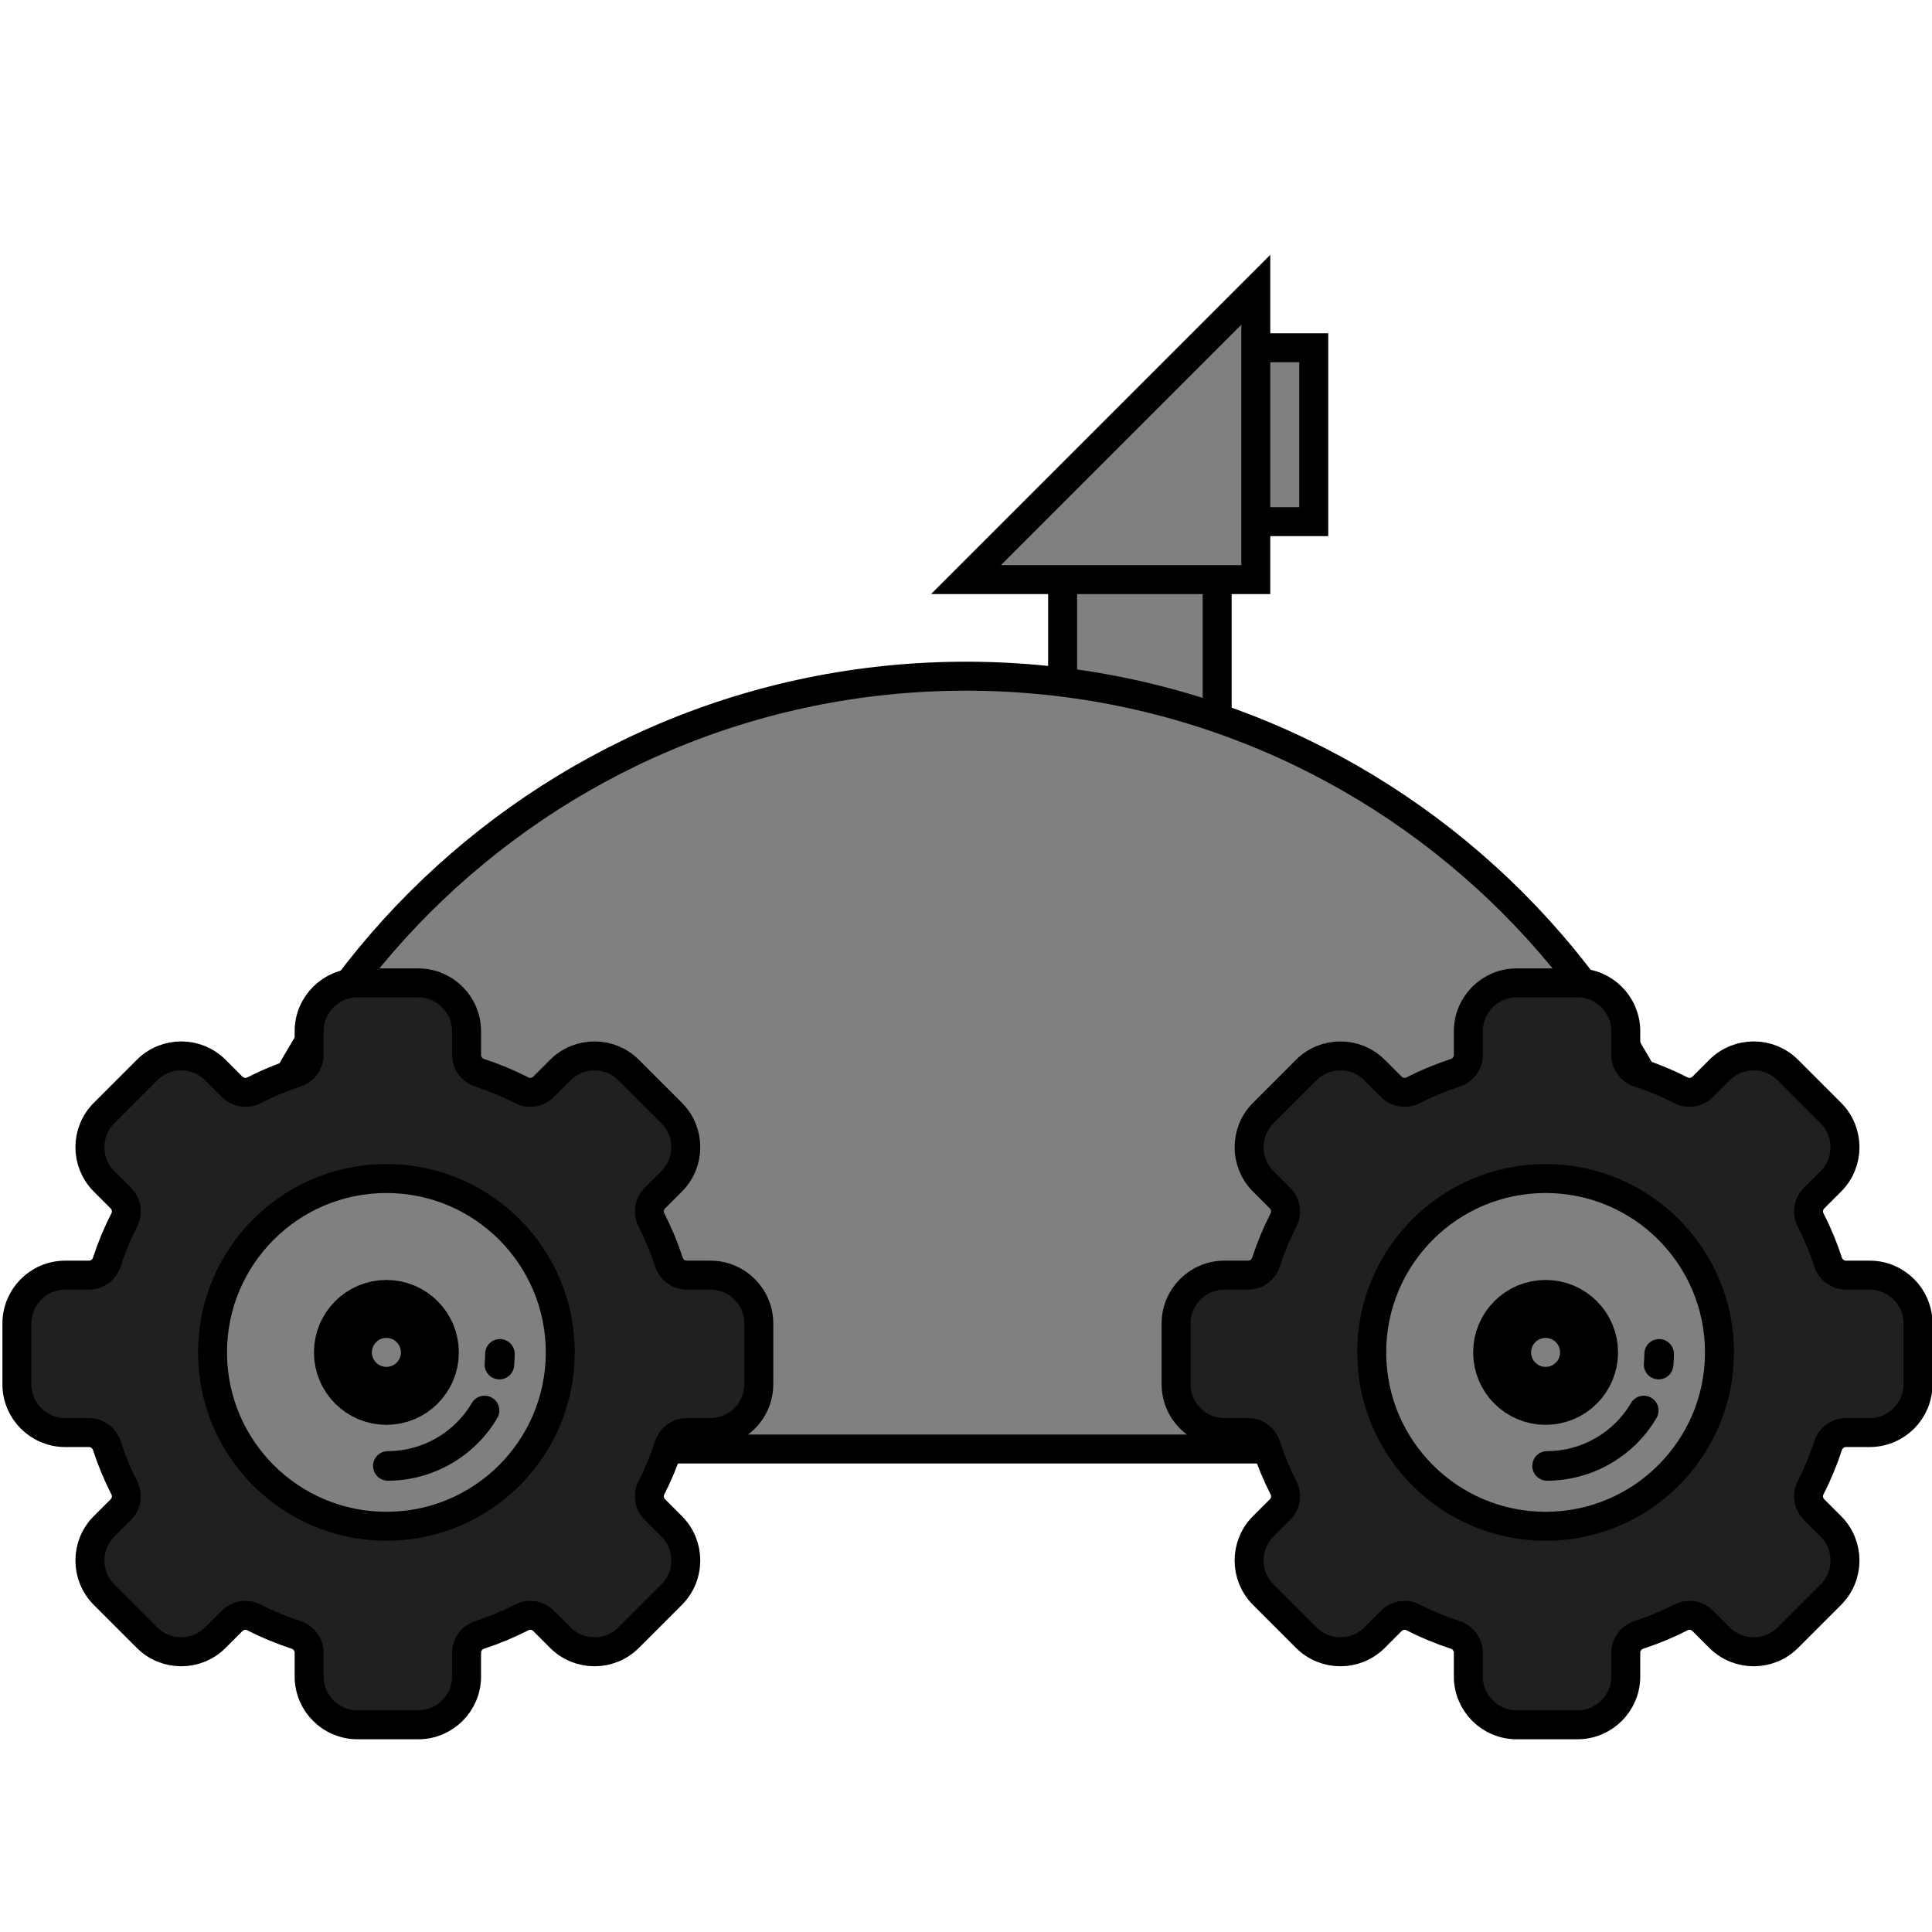
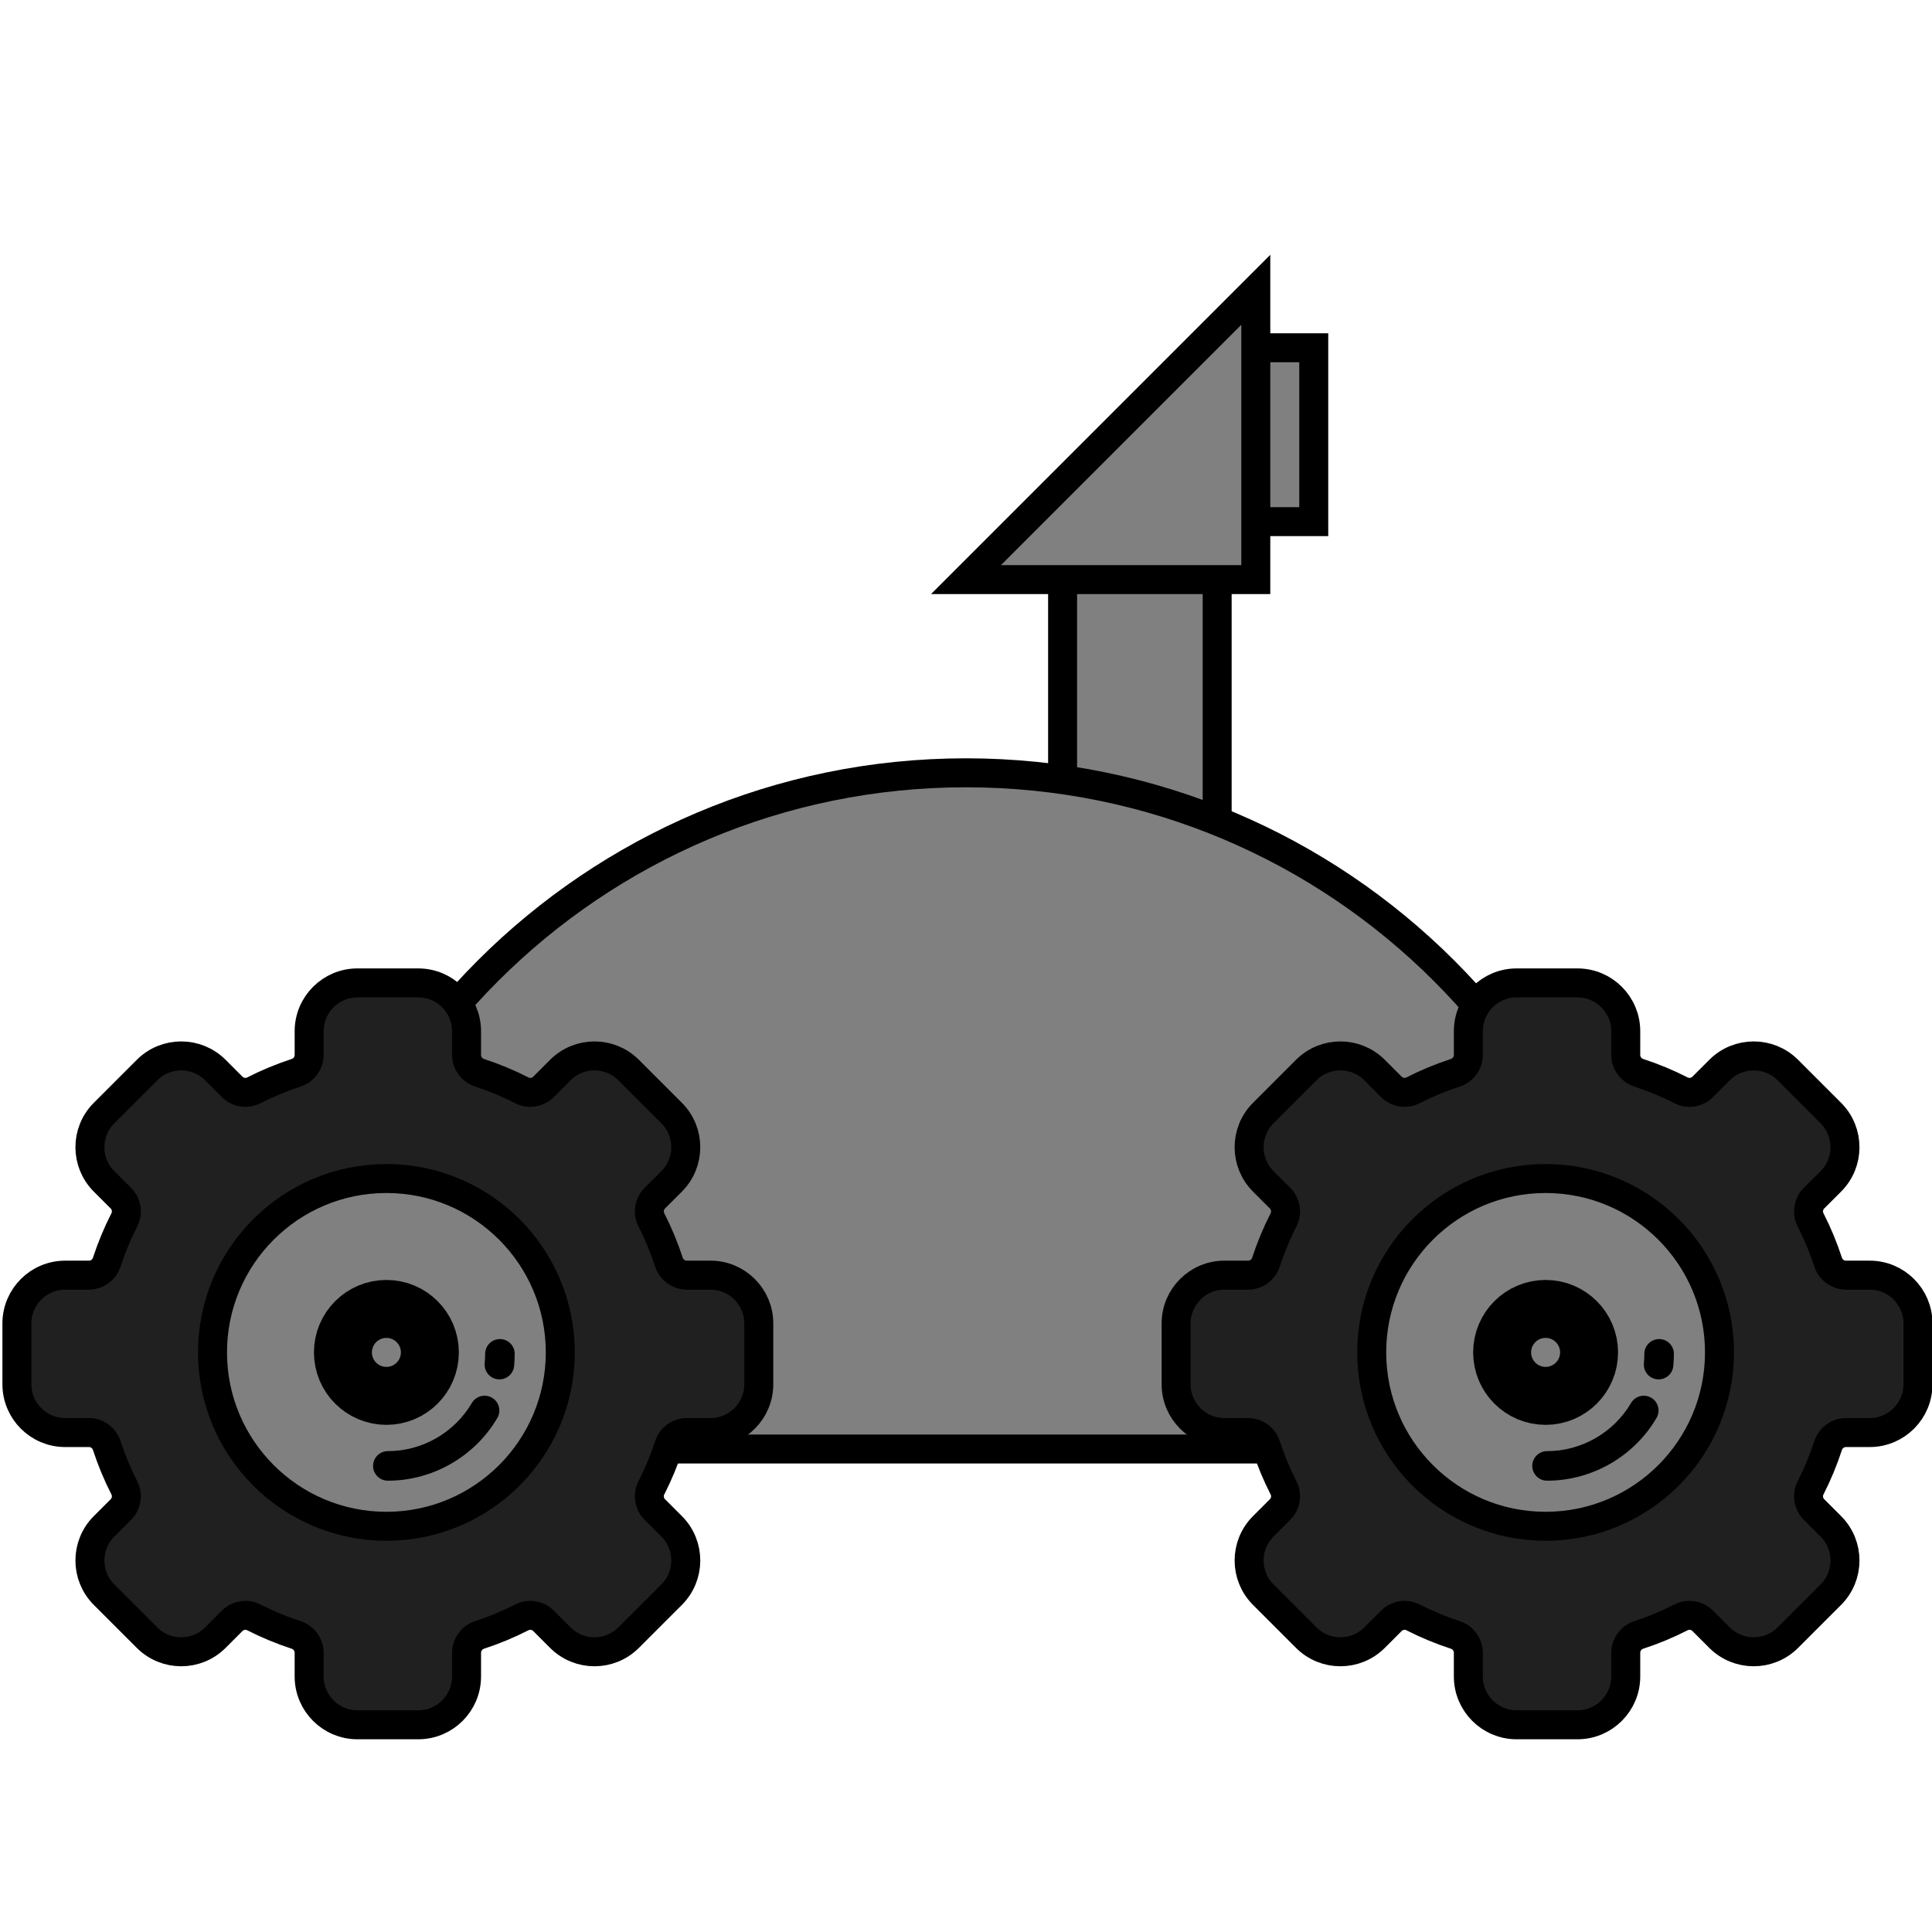
<svg xmlns="http://www.w3.org/2000/svg" version="1.1" width="100" height="100">
  <style>
        @keyframes rotate {
            100% {
                transform: rotate(360deg);
            }
        }
    </style>
  <path stroke="black" stroke-width="1.5" fill="grey" d="M 55,45 L 55,30 L 50,30 L 65,15 L 65,30 L 65,18 L 68,18 L 68,27 L 65,27 L 65,30 L 55,30 L 63,30 L 63,45 " />
-   <path stroke="black" stroke-width="1.5" fill="grey" d="M 10,75 A 35,35 0,0,1 90,75 z" />
+   <path stroke="black" stroke-width="1.5" fill="grey" d="M 15,75 A 35,35 0,0,1 85,75 z" />
  <use href="#cog-wheel" transform="translate(20,70)" />
  <use href="#cog-wheel" transform="translate(80,70)" />
  <defs>
    <g id="cog-wheel" style="animation: rotate 3s linear infinite;">
      <g transform="scale(0.075,0.075)">
        <g transform="translate(-255,-255)">
          <path fill="#202020" stroke="black" stroke-width="20" d="M478.683,201.684h-16.401c-5.602,0-10.546-3.613-12.3-8.989c-3.266-10.01-7.355-19.853-12.152-29.255             c-2.517-4.931-1.541-10.911,2.428-14.881l11.611-11.61c12.991-12.992,12.991-34.129,0-47.119l-29.698-29.698             c-12.991-12.99-34.128-12.991-47.119,0l-11.61,11.611c-3.967,3.969-9.947,4.945-14.881,2.428             c-9.403-4.798-19.246-8.886-29.254-12.151c-5.376-1.755-8.989-6.698-8.989-12.3V33.318c0-18.372-14.946-33.318-33.318-33.318             h-41.999c-18.372,0-33.318,14.946-33.318,33.318v16.399c0,5.602-3.613,10.546-8.989,12.3             c-10.01,3.266-19.853,7.355-29.255,12.152c-4.931,2.517-10.911,1.541-14.881-2.428l-11.61-11.611             c-12.992-12.99-34.129-12.989-47.119,0L60.131,89.829c-12.991,12.992-12.991,34.129,0,47.119l11.611,11.61             c3.969,3.97,4.946,9.949,2.429,14.881c-4.798,9.403-8.887,19.246-12.152,29.255c-1.755,5.376-6.698,8.989-12.3,8.989H33.318             C14.946,201.683,0,216.629,0,235V277c0,18.372,14.946,33.318,33.318,33.318h16.4c5.602,0,10.546,3.613,12.3,8.989             c3.267,10.01,7.355,19.854,12.152,29.255c2.517,4.931,1.541,10.911-2.428,14.881l-11.611,11.61             c-12.991,12.992-12.991,34.129,0,47.119l29.698,29.698c12.992,12.99,34.129,12.99,47.119,0l11.61-11.611             c3.969-3.969,9.949-4.945,14.881-2.428c9.403,4.798,19.246,8.885,29.254,12.151c5.376,1.755,8.989,6.698,8.989,12.3v16.401             C201.682,497.055,216.628,512,235,512h41.999c18.372,0,33.318-14.946,33.319-33.317v-16.401c0-5.602,3.613-10.546,8.989-12.3             c10.01-3.266,19.853-7.355,29.255-12.152c4.932-2.517,10.912-1.54,14.881,2.428l11.61,11.611             c12.992,12.991,34.129,12.99,47.119,0l29.698-29.698c12.991-12.992,12.991-34.129,0-47.119l-11.611-11.61             c-3.97-3.968-4.946-9.949-2.428-14.881c4.798-9.403,8.886-19.246,12.151-29.254c1.755-5.376,6.698-8.989,12.3-8.989h16.401             c18.372,0,33.318-14.946,33.318-33.318v-41.999C512.001,216.63,497.055,201.684,478.683,201.68z" />
          <circle cx="255" cy="255" r="120" fill="grey" stroke="black" stroke-width="20" />
          <circle cx="255" cy="255" r="30" fill="grey" stroke="black" stroke-width="40" />
          <path d="M333.344,245.801c-5.633,0-10.199,4.566-10.199,10.199c0,2.149-0.102,4.319-0.305,6.45             c-0.533,5.608,3.58,10.586,9.187,11.119c0.328,0.031,0.654,0.046,0.977,0.046c5.197,0,9.639-3.954,10.142-9.233             c0.263-2.77,0.397-5.59,0.397-8.382C343.543,250.367,338.977,245.801,333.344,245.801z" />
          <path d="M327.911,286.3c-4.857-2.851-11.107-1.226-13.959,3.633c-12.024,20.485-34.231,33.211-57.952,33.211    c-5.633,0-10.199,4.566-10.199,10.199c0,5.633,4.566,10.199,10.199,10.199c30.926,0,59.872-16.585,75.544-43.283    C334.395,295.401,332.768,289.152,327.911,286.3z" />
        </g>
      </g>
    </g>
  </defs>
</svg>
